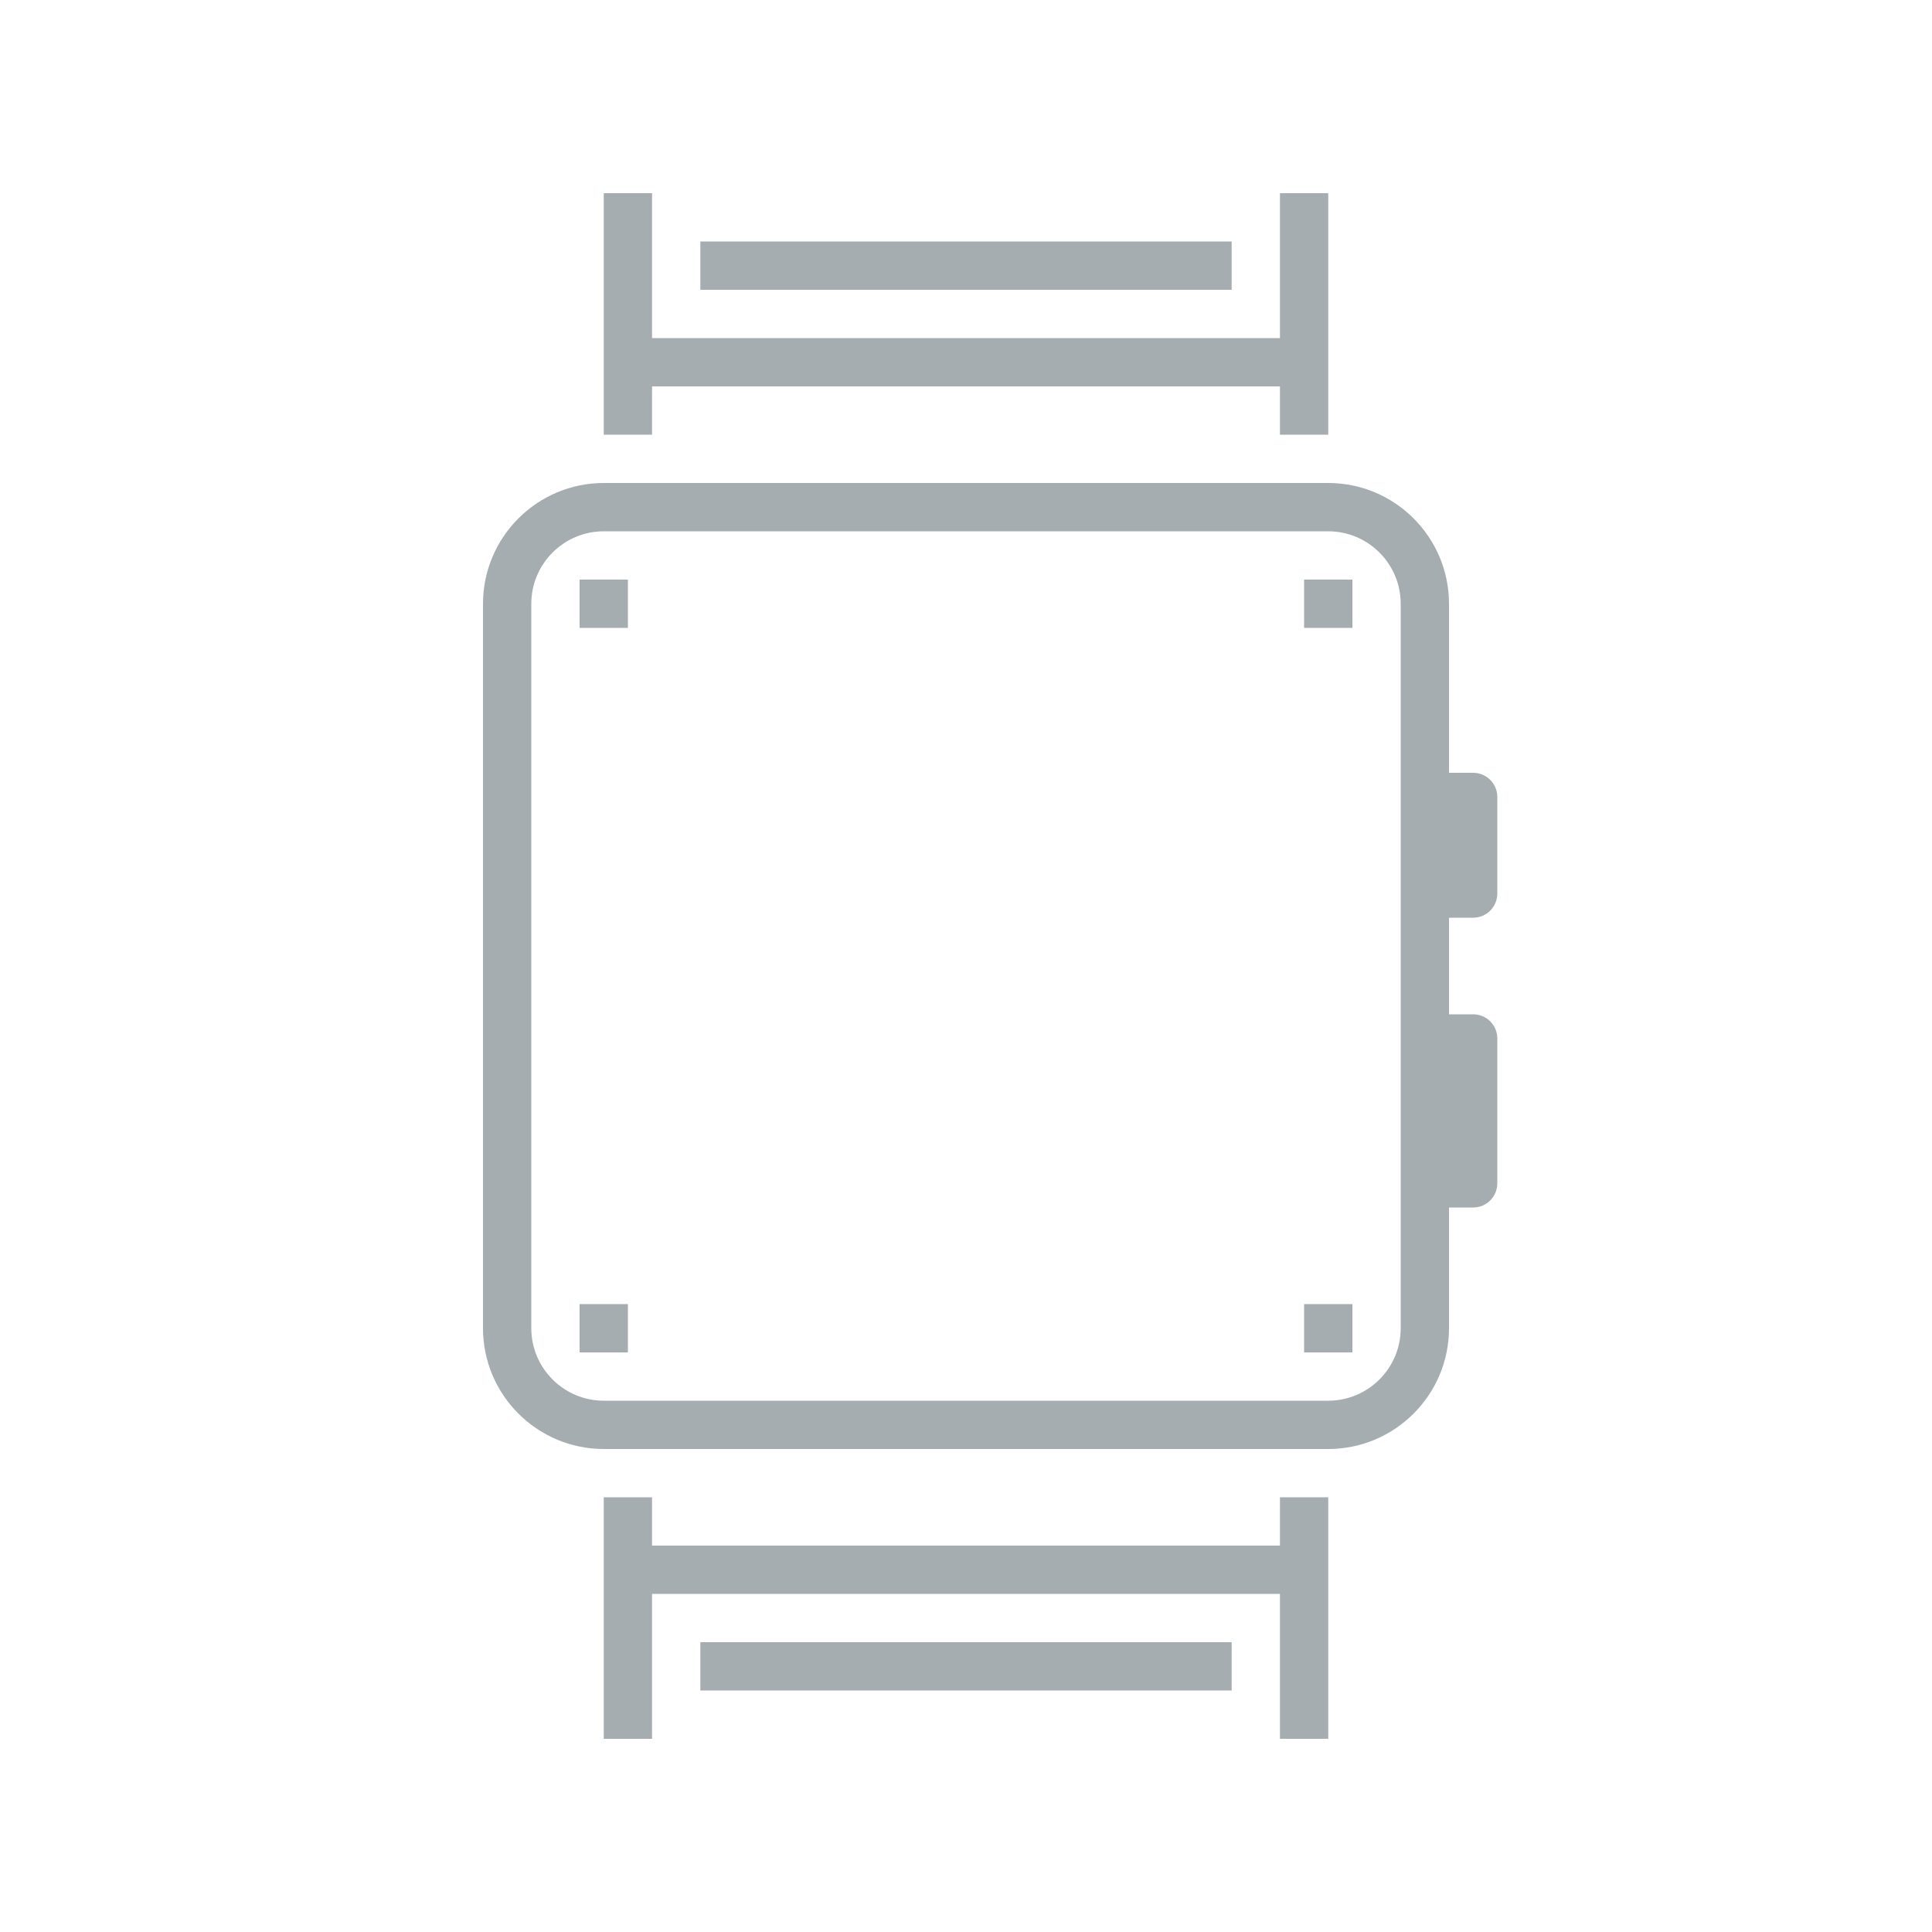
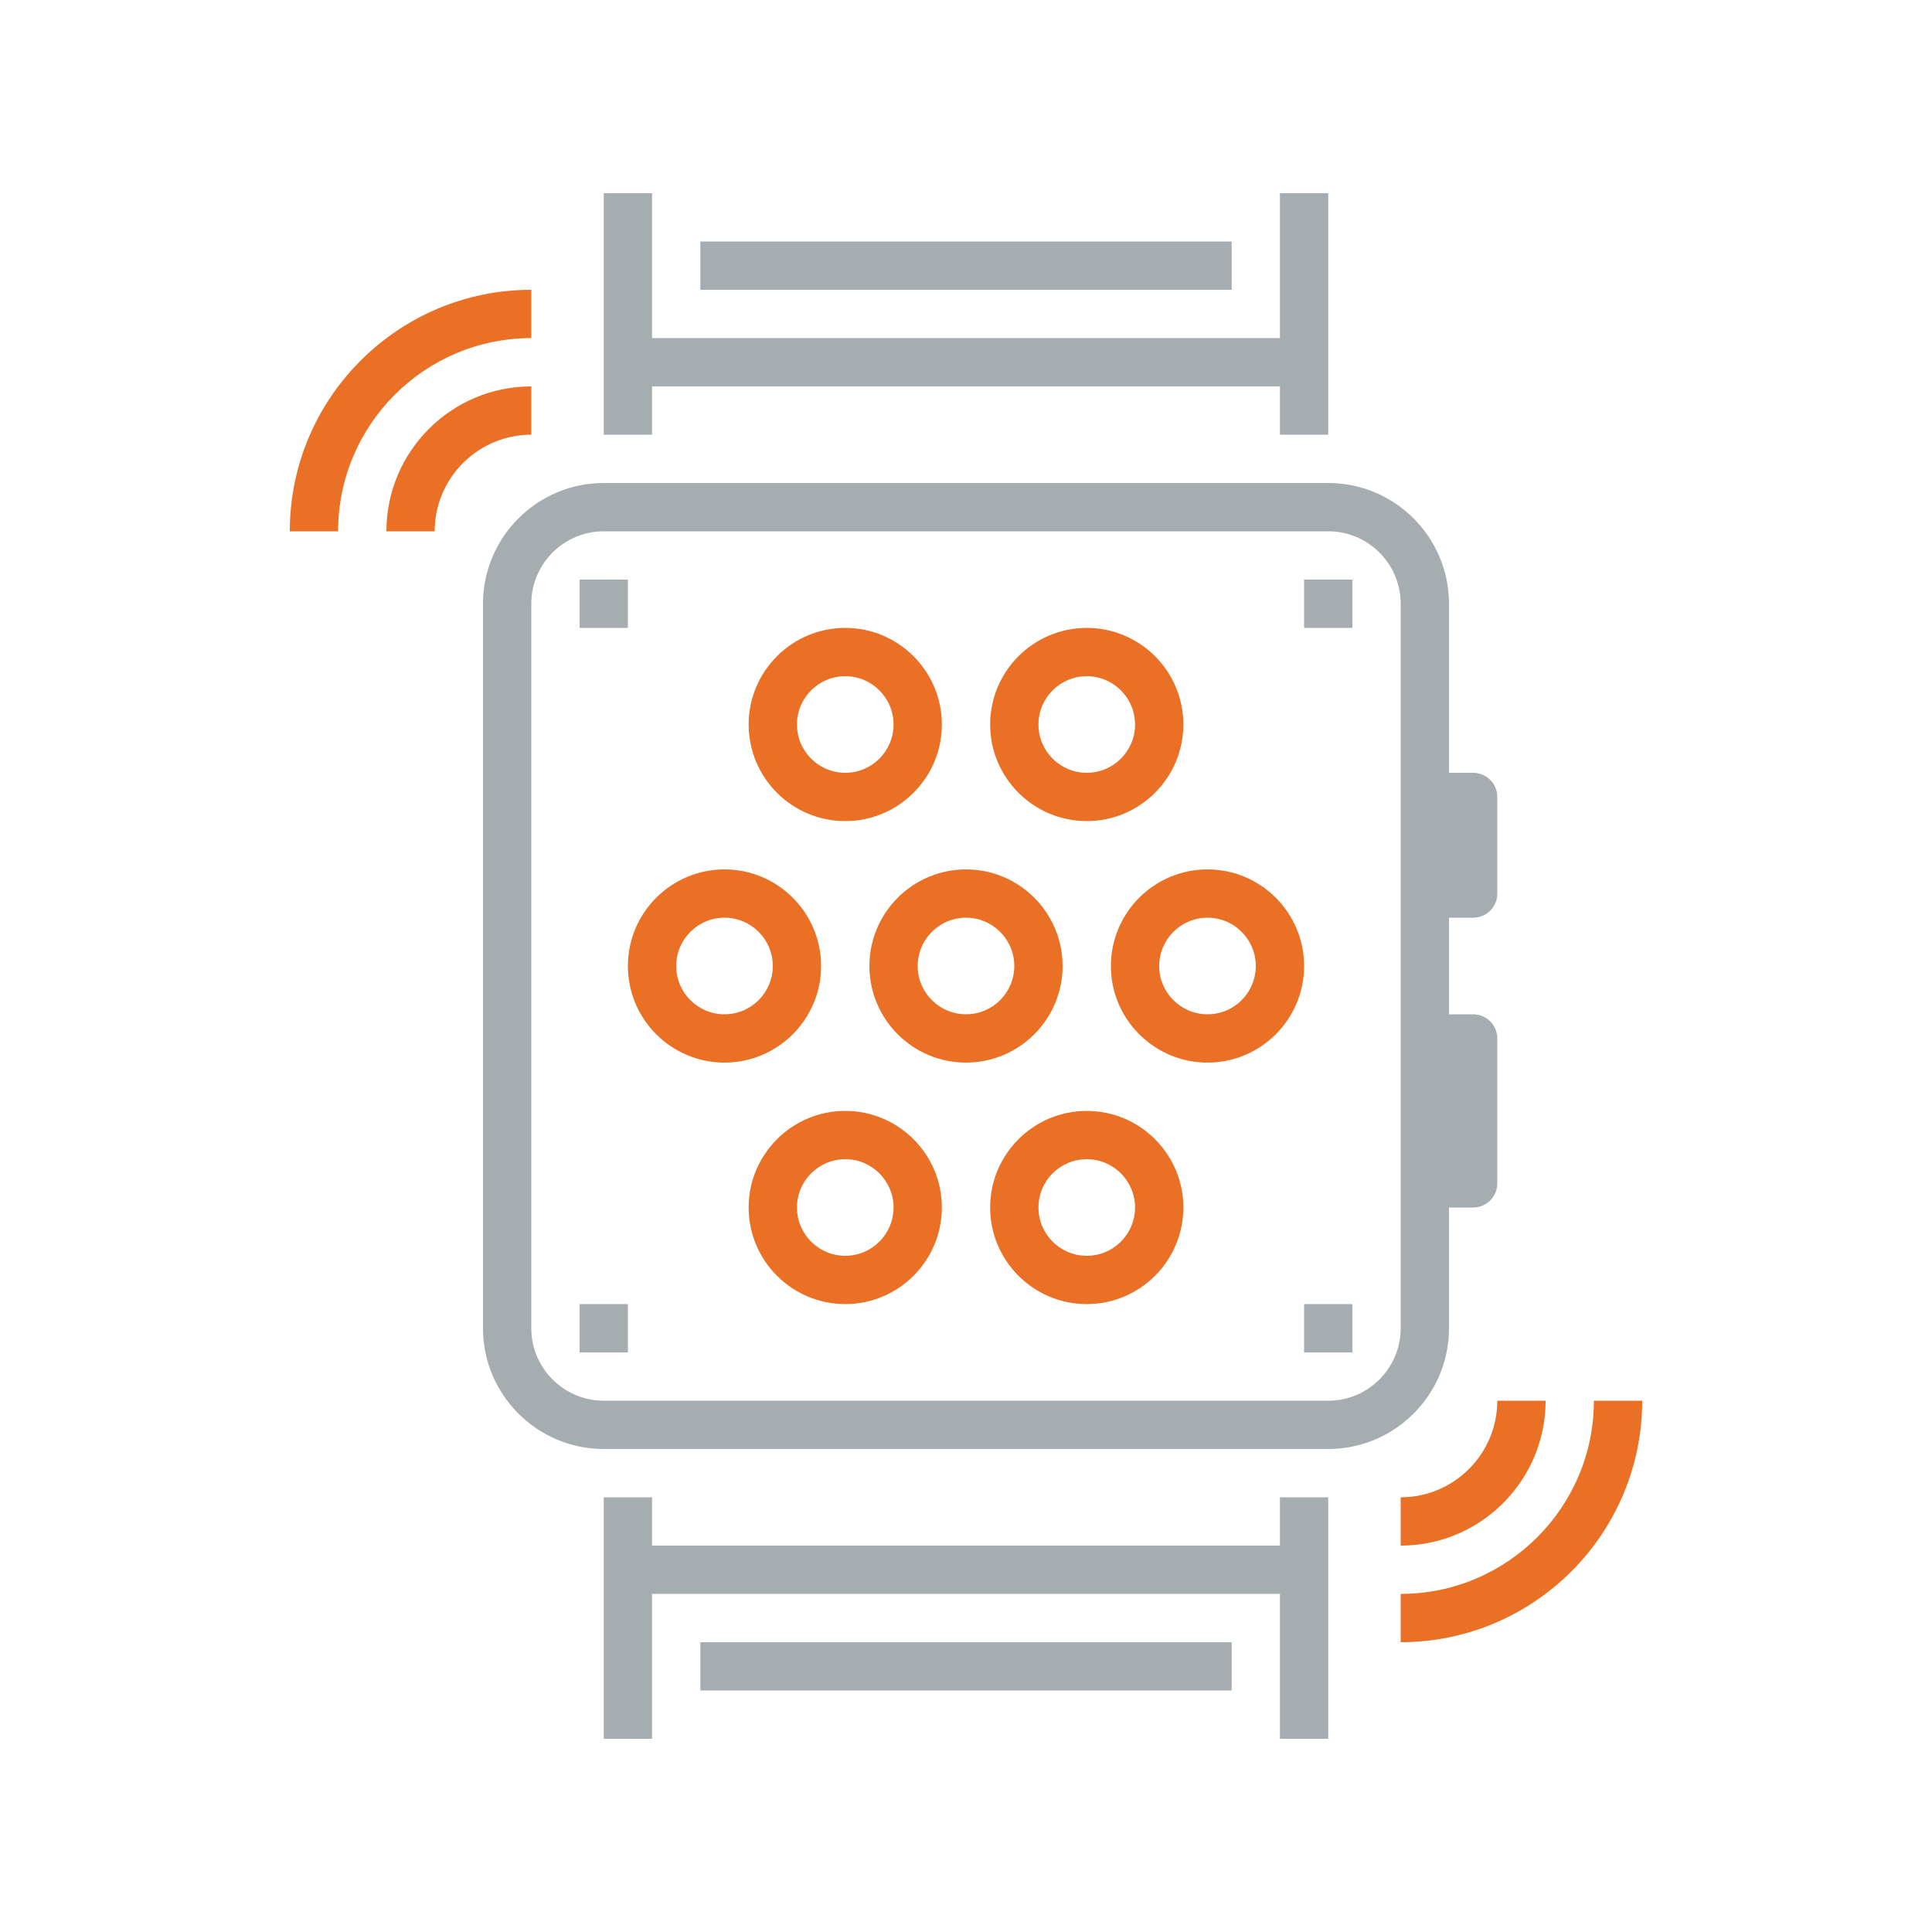
<svg xmlns="http://www.w3.org/2000/svg" width="80px" height="80px" viewBox="0 0 80 80" version="1.1">
-   <g id="Icons/Illustrative-Icons/Watch" stroke="none" stroke-width="1" fill="none" fill-rule="evenodd">
+   <g id="Icons/Illustrative-icons/smartwatch" stroke="none" stroke-width="1" fill="none" fill-rule="evenodd">
    <g id="Group-2" transform="translate(12, 8)">
      <path d="M13,14 C11.346,14 10,15.346 10,17 L10,47 C10,48.654 11.346,50 13,50 L43,50 C44.654,50 46,48.654 46,47 L46,17 C46,15.346 44.654,14 43,14 L13,14 Z M43,52 L13,52 C10.243,52 8,49.757 8,47 L8,17 C8,14.243 10.243,12 13,12 L43,12 C45.757,12 48,14.243 48,17 L48,47 C48,49.757 45.757,52 43,52 L43,52 Z" id="Fill-257" fill="#A5ADB1" />
      <polygon id="Fill-258" fill="#A5ADB1" points="41 10 43 10 43 0 41 0" />
      <polygon id="Fill-259" fill="#A5ADB1" points="13 10 15 10 15 0 13 0" />
      <polygon id="Fill-260" fill="#A5ADB1" points="41 64 43 64 43 54 41 54" />
      <polygon id="Fill-261" fill="#A5ADB1" points="13 64 15 64 15 54 13 54" />
      <polygon id="Fill-262" fill="#A5ADB1" points="14 58 42 58 42 56 14 56" />
      <polygon id="Fill-263" fill="#A5ADB1" points="14 8 42 8 42 6 14 6" />
-       <path d="M23,20 C21.897,20 21,20.897 21,22 C21,23.103 21.897,24 23,24 C24.103,24 25,23.103 25,22 C25,20.897 24.103,20 23,20 Z M23,26 C20.794,26 19,24.206 19,22 C19,19.794 20.794,18 23,18 C25.206,18 27,19.794 27,22 C27,24.206 25.206,26 23,26 L23,26 Z" id="Fill-264" class="fi-icon-illustative-highlight-fill" />
-       <path d="M33,20 C31.897,20 31,20.897 31,22 C31,23.103 31.897,24 33,24 C34.103,24 35,23.103 35,22 C35,20.897 34.103,20 33,20 Z M33,26 C30.794,26 29,24.206 29,22 C29,19.794 30.794,18 33,18 C35.206,18 37,19.794 37,22 C37,24.206 35.206,26 33,26 L33,26 Z" id="Fill-265" class="fi-icon-illustative-highlight-fill" />
-       <path d="M18,30 C16.897,30 16,30.897 16,32 C16,33.103 16.897,34 18,34 C19.103,34 20,33.103 20,32 C20,30.897 19.103,30 18,30 Z M18,36 C15.794,36 14,34.206 14,32 C14,29.794 15.794,28 18,28 C20.206,28 22,29.794 22,32 C22,34.206 20.206,36 18,36 L18,36 Z" id="Fill-266" class="fi-icon-illustative-highlight-fill" />
-       <path d="M38,30 C36.897,30 36,30.897 36,32 C36,33.103 36.897,34 38,34 C39.103,34 40,33.103 40,32 C40,30.897 39.103,30 38,30 Z M38,36 C35.794,36 34,34.206 34,32 C34,29.794 35.794,28 38,28 C40.206,28 42,29.794 42,32 C42,34.206 40.206,36 38,36 L38,36 Z" id="Fill-267" class="fi-icon-illustative-highlight-fill" />
-       <path d="M28,30 C26.897,30 26,30.897 26,32 C26,33.103 26.897,34 28,34 C29.103,34 30,33.103 30,32 C30,30.897 29.103,30 28,30 Z M28,36 C25.794,36 24,34.206 24,32 C24,29.794 25.794,28 28,28 C30.206,28 32,29.794 32,32 C32,34.206 30.206,36 28,36 L28,36 Z" id="Fill-268" class="fi-icon-illustative-highlight-fill" />
-       <path d="M23,40 C21.897,40 21,40.897 21,42 C21,43.103 21.897,44 23,44 C24.103,44 25,43.103 25,42 C25,40.897 24.103,40 23,40 Z M23,46 C20.794,46 19,44.206 19,42 C19,39.794 20.794,38 23,38 C25.206,38 27,39.794 27,42 C27,44.206 25.206,46 23,46 L23,46 Z" id="Fill-269" class="fi-icon-illustative-highlight-fill" />
-       <path d="M33,40 C31.897,40 31,40.897 31,42 C31,43.103 31.897,44 33,44 C34.103,44 35,43.103 35,42 C35,40.897 34.103,40 33,40 Z M33,46 C30.794,46 29,44.206 29,42 C29,39.794 30.794,38 33,38 C35.206,38 37,39.794 37,42 C37,44.206 35.206,46 33,46 L33,46 Z" id="Fill-270" class="fi-icon-illustative-highlight-fill" />
+       <path d="M23,20 C21.897,20 21,20.897 21,22 C21,23.103 21.897,24 23,24 C24.103,24 25,23.103 25,22 C25,20.897 24.103,20 23,20 Z M23,26 C20.794,26 19,24.206 19,22 C19,19.794 20.794,18 23,18 C25.206,18 27,19.794 27,22 C27,24.206 25.206,26 23,26 L23,26 Z" id="Fill-264" fill="#E97025" />
+       <path d="M33,20 C31.897,20 31,20.897 31,22 C31,23.103 31.897,24 33,24 C34.103,24 35,23.103 35,22 C35,20.897 34.103,20 33,20 Z M33,26 C30.794,26 29,24.206 29,22 C29,19.794 30.794,18 33,18 C35.206,18 37,19.794 37,22 C37,24.206 35.206,26 33,26 L33,26 Z" id="Fill-265" fill="#E97025" />
+       <path d="M18,30 C16.897,30 16,30.897 16,32 C16,33.103 16.897,34 18,34 C19.103,34 20,33.103 20,32 C20,30.897 19.103,30 18,30 Z M18,36 C15.794,36 14,34.206 14,32 C14,29.794 15.794,28 18,28 C20.206,28 22,29.794 22,32 C22,34.206 20.206,36 18,36 L18,36 Z" id="Fill-266" fill="#E97025" />
+       <path d="M38,30 C36.897,30 36,30.897 36,32 C36,33.103 36.897,34 38,34 C39.103,34 40,33.103 40,32 C40,30.897 39.103,30 38,30 Z M38,36 C35.794,36 34,34.206 34,32 C34,29.794 35.794,28 38,28 C40.206,28 42,29.794 42,32 C42,34.206 40.206,36 38,36 L38,36 Z" id="Fill-267" fill="#E97025" />
+       <path d="M28,30 C26.897,30 26,30.897 26,32 C26,33.103 26.897,34 28,34 C29.103,34 30,33.103 30,32 C30,30.897 29.103,30 28,30 Z M28,36 C25.794,36 24,34.206 24,32 C24,29.794 25.794,28 28,28 C30.206,28 32,29.794 32,32 C32,34.206 30.206,36 28,36 L28,36 Z" id="Fill-268" fill="#E97025" />
+       <path d="M23,40 C21.897,40 21,40.897 21,42 C21,43.103 21.897,44 23,44 C24.103,44 25,43.103 25,42 C25,40.897 24.103,40 23,40 Z M23,46 C20.794,46 19,44.206 19,42 C19,39.794 20.794,38 23,38 C25.206,38 27,39.794 27,42 C27,44.206 25.206,46 23,46 L23,46 Z" id="Fill-269" fill="#E97025" />
+       <path d="M33,40 C31.897,40 31,40.897 31,42 C31,43.103 31.897,44 33,44 C34.103,44 35,43.103 35,42 C35,40.897 34.103,40 33,40 Z M33,46 C30.794,46 29,44.206 29,42 C29,39.794 30.794,38 33,38 C35.206,38 37,39.794 37,42 C37,44.206 35.206,46 33,46 L33,46 Z" id="Fill-270" fill="#E97025" />
      <path d="M49,30 L47,30 L47,28 L48,28 L48,26 L47,26 L47,24 L49,24 C49.552,24 50,24.447 50,25 L50,29 C50,29.553 49.552,30 49,30" id="Fill-271" fill="#A5ADB1" />
      <path d="M49,42 L47,42 L47,40 L48,40 L48,36 L47,36 L47,34 L49,34 C49.552,34 50,34.447 50,35 L50,41 C50,41.553 49.552,42 49,42" id="Fill-272" fill="#A5ADB1" />
      <polygon id="Fill-273" fill="#A5ADB1" points="17 4 39 4 39 2 17 2" />
      <polygon id="Fill-274" fill="#A5ADB1" points="17 62 39 62 39 60 17 60" />
-       <path d="M6,14 L4,14 C4,10.691 6.691,8 10,8 L10,10 C7.794,10 6,11.794 6,14" id="Fill-275" class="fi-icon-illustative-highlight-fill" />
-       <path d="M2,14 L0,14 C0,8.486 4.486,4 10,4 L10,6 C5.589,6 2,9.589 2,14" id="Fill-276" class="fi-icon-illustative-highlight-fill" />
-       <path d="M46,56 L46,54 C48.206,54 50,52.206 50,50 L52,50 C52,53.309 49.309,56 46,56" id="Fill-277" class="fi-icon-illustative-highlight-fill" />
-       <path d="M46,60 L46,58 C50.411,58 54,54.411 54,50 L56,50 C56,55.514 51.514,60 46,60" id="Fill-278" class="fi-icon-illustative-highlight-fill" />
+       <path d="M6,14 L4,14 C4,10.691 6.691,8 10,8 L10,10 C7.794,10 6,11.794 6,14" id="Fill-275" fill="#E97025" />
+       <path d="M2,14 L0,14 C0,8.486 4.486,4 10,4 L10,6 C5.589,6 2,9.589 2,14" id="Fill-276" fill="#E97025" />
+       <path d="M46,56 L46,54 C48.206,54 50,52.206 50,50 L52,50 C52,53.309 49.309,56 46,56" id="Fill-277" fill="#E97025" />
+       <path d="M46,60 L46,58 C50.411,58 54,54.411 54,50 L56,50 C56,55.514 51.514,60 46,60" id="Fill-278" fill="#E97025" />
      <polygon id="Fill-279" fill="#A5ADB1" points="12 18 14 18 14 16 12 16" />
      <polygon id="Fill-280" fill="#A5ADB1" points="42 18 44 18 44 16 42 16" />
      <polygon id="Fill-281" fill="#A5ADB1" points="12 48 14 48 14 46 12 46" />
      <polygon id="Fill-282" fill="#A5ADB1" points="42 48 44 48 44 46 42 46" />
    </g>
    <path d="M80,80 L0,80 L80,80 Z" id="bounding-box" />
  </g>
</svg>
